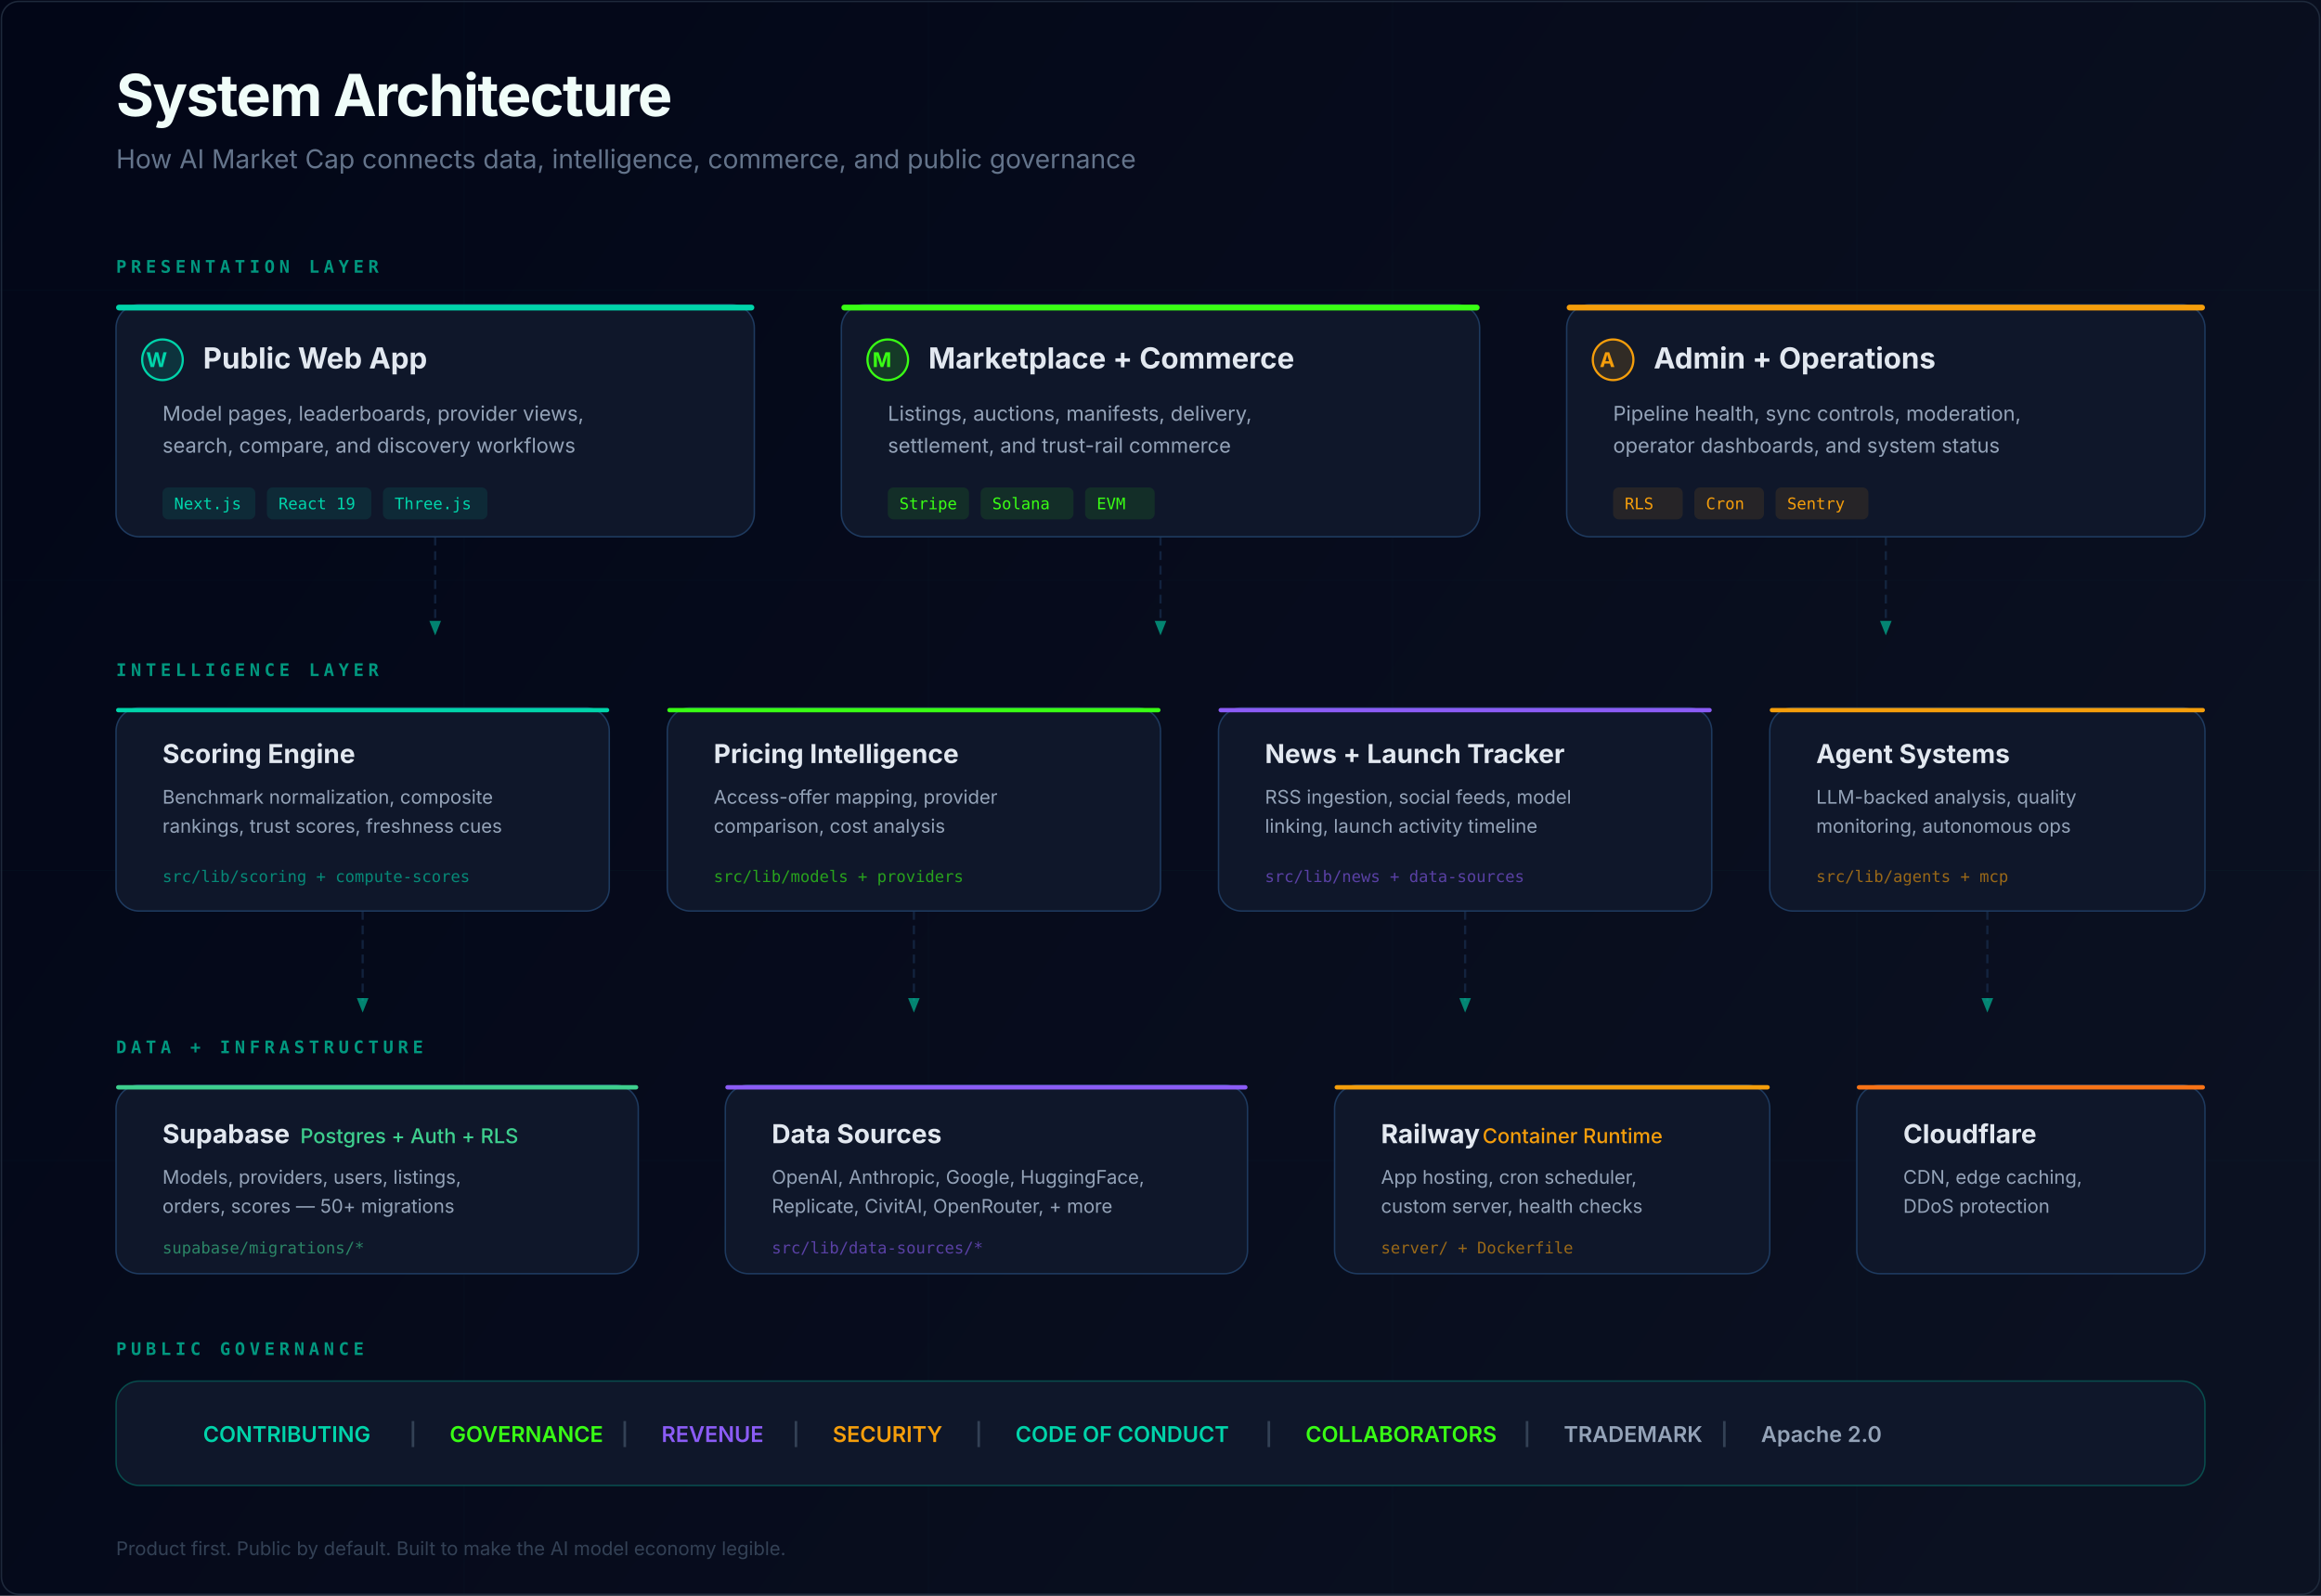
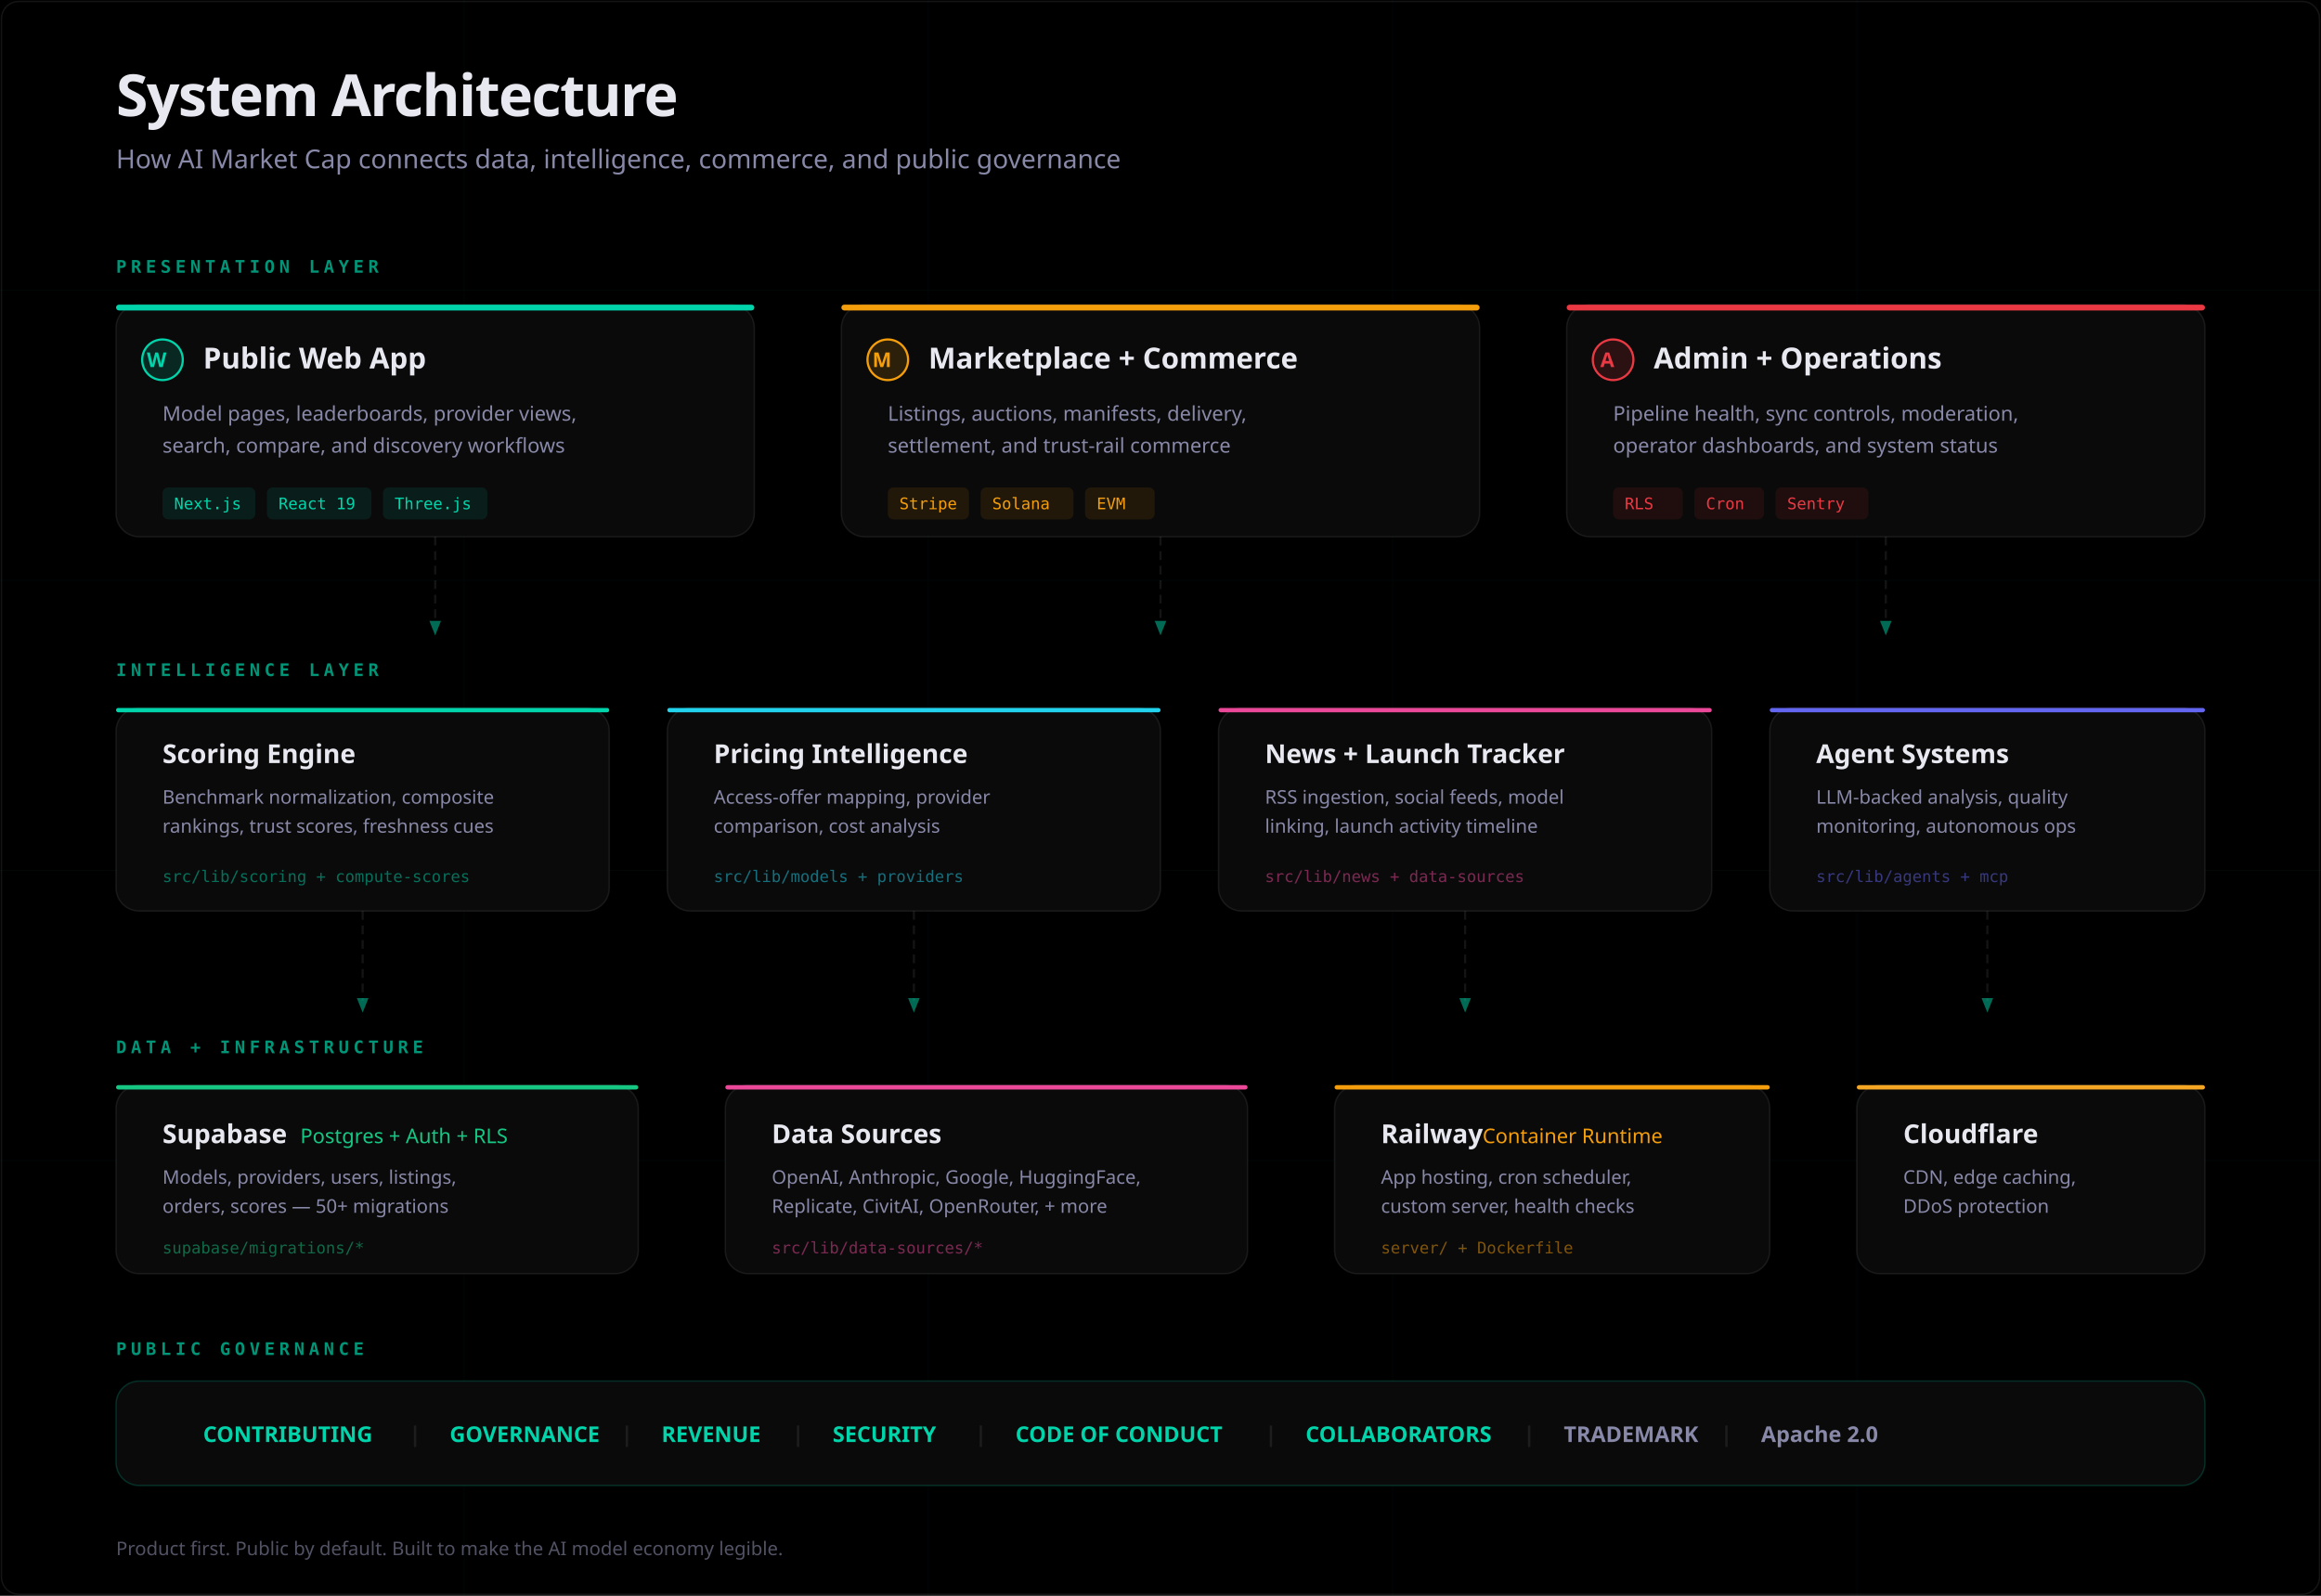
<svg xmlns="http://www.w3.org/2000/svg" width="1600" height="1100" viewBox="0 0 1600 1100" fill="none">
-   <defs>
-     <linearGradient id="bg" x1="0" y1="0" x2="1600" y2="1100" gradientUnits="userSpaceOnUse">
-       <stop offset="0%" stop-color="#020617" />
-       <stop offset="100%" stop-color="#0C1222" />
-     </linearGradient>
-     <linearGradient id="connectorV" x1="0" y1="0" x2="0" y2="1">
-       <stop offset="0%" stop-color="#00D4AA" />
-       <stop offset="100%" stop-color="#00D4AA" stop-opacity="0.2" />
-     </linearGradient>
-   </defs>
-   <rect width="1600" height="1100" fill="url(#bg)" />
-   <g opacity="0.03" stroke="#00D4AA" stroke-width="0.5">
+   <rect width="1600" height="1100" fill="#000000" />
+   <g opacity="0.04" stroke="#00d4aa" stroke-width="0.5">
    <line x1="0" y1="200" x2="1600" y2="200" />
    <line x1="0" y1="400" x2="1600" y2="400" />
    <line x1="0" y1="600" x2="1600" y2="600" />
    <line x1="0" y1="800" x2="1600" y2="800" />
    <line x1="320" y1="0" x2="320" y2="1100" />
    <line x1="640" y1="0" x2="640" y2="1100" />
    <line x1="960" y1="0" x2="960" y2="1100" />
    <line x1="1280" y1="0" x2="1280" y2="1100" />
  </g>
-   <text x="80" y="80" fill="#F0FDF9" font-family="'Inter', 'Segoe UI', system-ui, sans-serif" font-size="40" font-weight="700" letter-spacing="-1">System Architecture</text>
-   <text x="80" y="116" fill="#64748B" font-family="'Inter', sans-serif" font-size="18">How AI Market Cap connects data, intelligence, commerce, and public governance</text>
-   <text x="80" y="188" fill="#00D4AA" font-family="'SF Mono', monospace" font-size="12" font-weight="600" letter-spacing="3" opacity="0.7">PRESENTATION LAYER</text>
-   <g>
-     <rect x="80" y="210" width="440" height="160" rx="16" fill="#0F172A" stroke="#1E3A5F" stroke-width="1" />
-     <rect x="80" y="210" width="440" height="4" rx="2" fill="#00D4AA" />
-     <circle cx="112" cy="248" r="14" fill="#00D4AA" fill-opacity="0.15" stroke="#00D4AA" stroke-width="1.5" />
-     <text x="108" y="253" fill="#00D4AA" font-family="'Inter', sans-serif" font-size="14" font-weight="700" text-anchor="middle">W</text>
-     <text x="140" y="254" fill="#E2E8F0" font-family="'Inter', sans-serif" font-size="20" font-weight="700">Public Web App</text>
-     <text fill="#94A3B8" font-family="'Inter', sans-serif" font-size="14">
-       <tspan x="112" y="290">Model pages, leaderboards, provider views,</tspan>
-       <tspan x="112" y="312">search, compare, and discovery workflows</tspan>
-     </text>
-     <g transform="translate(112, 336)" font-family="'SF Mono', monospace" font-size="11">
-       <rect width="64" height="22" rx="4" fill="#00D4AA" fill-opacity="0.1" />
-       <text x="8" y="15" fill="#00D4AA">Next.js</text>
-       <rect x="72" width="72" height="22" rx="4" fill="#00D4AA" fill-opacity="0.1" />
-       <text x="80" y="15" fill="#00D4AA">React 19</text>
-       <rect x="152" width="72" height="22" rx="4" fill="#00D4AA" fill-opacity="0.1" />
-       <text x="160" y="15" fill="#00D4AA">Three.js</text>
-     </g>
+   <text x="80" y="80" fill="#e8e8f0" font-family="system-ui, sans-serif" font-size="40" font-weight="700" letter-spacing="-1">System Architecture</text>
+   <text x="80" y="116" fill="#8888a8" font-family="system-ui, sans-serif" font-size="18">How AI Market Cap connects data, intelligence, commerce, and public governance</text>
+   <text x="80" y="188" fill="#00d4aa" font-family="monospace" font-size="12" font-weight="600" letter-spacing="3" opacity="0.7">PRESENTATION LAYER</text>
+   <rect x="80" y="210" width="440" height="160" rx="16" fill="#0a0a0a" stroke="#ffffff" stroke-opacity="0.08" stroke-width="1" />
+   <rect x="80" y="210" width="440" height="4" rx="2" fill="#00d4aa" />
+   <circle cx="112" cy="248" r="14" fill="#00d4aa" fill-opacity="0.15" stroke="#00d4aa" stroke-width="1.5" />
+   <text x="108" y="253" fill="#00d4aa" font-family="system-ui, sans-serif" font-size="14" font-weight="700" text-anchor="middle">W</text>
+   <text x="140" y="254" fill="#e8e8f0" font-family="system-ui, sans-serif" font-size="20" font-weight="700">Public Web App</text>
+   <text fill="#8888a8" font-family="system-ui, sans-serif" font-size="14">
+     <tspan x="112" y="290">Model pages, leaderboards, provider views,</tspan>
+     <tspan x="112" y="312">search, compare, and discovery workflows</tspan>
+   </text>
+   <g transform="translate(112, 336)" font-family="monospace" font-size="11">
+     <rect width="64" height="22" rx="4" fill="#00d4aa" fill-opacity="0.1" />
+     <text x="8" y="15" fill="#00d4aa">Next.js</text>
+     <rect x="72" width="72" height="22" rx="4" fill="#00d4aa" fill-opacity="0.1" />
+     <text x="80" y="15" fill="#00d4aa">React 19</text>
+     <rect x="152" width="72" height="22" rx="4" fill="#00d4aa" fill-opacity="0.1" />
+     <text x="160" y="15" fill="#00d4aa">Three.js</text>
  </g>
-   <g>
-     <rect x="580" y="210" width="440" height="160" rx="16" fill="#0F172A" stroke="#1E3A5F" stroke-width="1" />
-     <rect x="580" y="210" width="440" height="4" rx="2" fill="#39FF14" />
-     <circle cx="612" cy="248" r="14" fill="#39FF14" fill-opacity="0.15" stroke="#39FF14" stroke-width="1.5" />
-     <text x="608" y="253" fill="#39FF14" font-family="'Inter', sans-serif" font-size="14" font-weight="700" text-anchor="middle">M</text>
-     <text x="640" y="254" fill="#E2E8F0" font-family="'Inter', sans-serif" font-size="20" font-weight="700">Marketplace + Commerce</text>
-     <text fill="#94A3B8" font-family="'Inter', sans-serif" font-size="14">
-       <tspan x="612" y="290">Listings, auctions, manifests, delivery,</tspan>
-       <tspan x="612" y="312">settlement, and trust-rail commerce</tspan>
-     </text>
-     <g transform="translate(612, 336)" font-family="'SF Mono', monospace" font-size="11">
-       <rect width="56" height="22" rx="4" fill="#39FF14" fill-opacity="0.1" />
-       <text x="8" y="15" fill="#39FF14">Stripe</text>
-       <rect x="64" width="64" height="22" rx="4" fill="#39FF14" fill-opacity="0.1" />
-       <text x="72" y="15" fill="#39FF14">Solana</text>
-       <rect x="136" width="48" height="22" rx="4" fill="#39FF14" fill-opacity="0.1" />
-       <text x="144" y="15" fill="#39FF14">EVM</text>
-     </g>
+   <rect x="580" y="210" width="440" height="160" rx="16" fill="#0a0a0a" stroke="#ffffff" stroke-opacity="0.08" stroke-width="1" />
+   <rect x="580" y="210" width="440" height="4" rx="2" fill="#f59e0b" />
+   <circle cx="612" cy="248" r="14" fill="#f59e0b" fill-opacity="0.15" stroke="#f59e0b" stroke-width="1.5" />
+   <text x="608" y="253" fill="#f59e0b" font-family="system-ui, sans-serif" font-size="14" font-weight="700" text-anchor="middle">M</text>
+   <text x="640" y="254" fill="#e8e8f0" font-family="system-ui, sans-serif" font-size="20" font-weight="700">Marketplace + Commerce</text>
+   <text fill="#8888a8" font-family="system-ui, sans-serif" font-size="14">
+     <tspan x="612" y="290">Listings, auctions, manifests, delivery,</tspan>
+     <tspan x="612" y="312">settlement, and trust-rail commerce</tspan>
+   </text>
+   <g transform="translate(612, 336)" font-family="monospace" font-size="11">
+     <rect width="56" height="22" rx="4" fill="#f59e0b" fill-opacity="0.1" />
+     <text x="8" y="15" fill="#f59e0b">Stripe</text>
+     <rect x="64" width="64" height="22" rx="4" fill="#f59e0b" fill-opacity="0.1" />
+     <text x="72" y="15" fill="#f59e0b">Solana</text>
+     <rect x="136" width="48" height="22" rx="4" fill="#f59e0b" fill-opacity="0.1" />
+     <text x="144" y="15" fill="#f59e0b">EVM</text>
  </g>
-   <g>
-     <rect x="1080" y="210" width="440" height="160" rx="16" fill="#0F172A" stroke="#1E3A5F" stroke-width="1" />
-     <rect x="1080" y="210" width="440" height="4" rx="2" fill="#F59E0B" />
-     <circle cx="1112" cy="248" r="14" fill="#F59E0B" fill-opacity="0.15" stroke="#F59E0B" stroke-width="1.5" />
-     <text x="1108" y="253" fill="#F59E0B" font-family="'Inter', sans-serif" font-size="14" font-weight="700" text-anchor="middle">A</text>
-     <text x="1140" y="254" fill="#E2E8F0" font-family="'Inter', sans-serif" font-size="20" font-weight="700">Admin + Operations</text>
-     <text fill="#94A3B8" font-family="'Inter', sans-serif" font-size="14">
-       <tspan x="1112" y="290">Pipeline health, sync controls, moderation,</tspan>
-       <tspan x="1112" y="312">operator dashboards, and system status</tspan>
-     </text>
-     <g transform="translate(1112, 336)" font-family="'SF Mono', monospace" font-size="11">
-       <rect width="48" height="22" rx="4" fill="#F59E0B" fill-opacity="0.1" />
-       <text x="8" y="15" fill="#F59E0B">RLS</text>
-       <rect x="56" width="48" height="22" rx="4" fill="#F59E0B" fill-opacity="0.1" />
-       <text x="64" y="15" fill="#F59E0B">Cron</text>
-       <rect x="112" width="64" height="22" rx="4" fill="#F59E0B" fill-opacity="0.1" />
-       <text x="120" y="15" fill="#F59E0B">Sentry</text>
-     </g>
+   <rect x="1080" y="210" width="440" height="160" rx="16" fill="#0a0a0a" stroke="#ffffff" stroke-opacity="0.08" stroke-width="1" />
+   <rect x="1080" y="210" width="440" height="4" rx="2" fill="#ea3943" />
+   <circle cx="1112" cy="248" r="14" fill="#ea3943" fill-opacity="0.15" stroke="#ea3943" stroke-width="1.5" />
+   <text x="1108" y="253" fill="#ea3943" font-family="system-ui, sans-serif" font-size="14" font-weight="700" text-anchor="middle">A</text>
+   <text x="1140" y="254" fill="#e8e8f0" font-family="system-ui, sans-serif" font-size="20" font-weight="700">Admin + Operations</text>
+   <text fill="#8888a8" font-family="system-ui, sans-serif" font-size="14">
+     <tspan x="1112" y="290">Pipeline health, sync controls, moderation,</tspan>
+     <tspan x="1112" y="312">operator dashboards, and system status</tspan>
+   </text>
+   <g transform="translate(1112, 336)" font-family="monospace" font-size="11">
+     <rect width="48" height="22" rx="4" fill="#ea3943" fill-opacity="0.1" />
+     <text x="8" y="15" fill="#ea3943">RLS</text>
+     <rect x="56" width="48" height="22" rx="4" fill="#ea3943" fill-opacity="0.1" />
+     <text x="64" y="15" fill="#ea3943">Cron</text>
+     <rect x="112" width="64" height="22" rx="4" fill="#ea3943" fill-opacity="0.1" />
+     <text x="120" y="15" fill="#ea3943">Sentry</text>
  </g>
-   <g stroke="#1E3A5F" stroke-width="1.5" stroke-dasharray="6 4" opacity="0.5">
+   <g stroke="#ffffff" stroke-opacity="0.08" stroke-width="1.5" stroke-dasharray="6 4">
    <line x1="300" y1="370" x2="300" y2="430" />
    <line x1="800" y1="370" x2="800" y2="430" />
    <line x1="1300" y1="370" x2="1300" y2="430" />
  </g>
-   <g fill="#00D4AA" opacity="0.6">
+   <g fill="#00d4aa" opacity="0.5">
    <polygon points="296,428 300,438 304,428" />
    <polygon points="796,428 800,438 804,428" />
    <polygon points="1296,428 1300,438 1304,428" />
  </g>
-   <text x="80" y="466" fill="#00D4AA" font-family="'SF Mono', monospace" font-size="12" font-weight="600" letter-spacing="3" opacity="0.7">INTELLIGENCE LAYER</text>
-   <g>
-     <rect x="80" y="488" width="340" height="140" rx="16" fill="#0F172A" stroke="#1E3A5F" stroke-width="1" />
-     <rect x="80" y="488" width="340" height="3" rx="1.5" fill="#00D4AA" />
-     <text x="112" y="526" fill="#E2E8F0" font-family="'Inter', sans-serif" font-size="18" font-weight="700">Scoring Engine</text>
-     <text fill="#94A3B8" font-family="'Inter', sans-serif" font-size="13">
-       <tspan x="112" y="554">Benchmark normalization, composite</tspan>
-       <tspan x="112" y="574">rankings, trust scores, freshness cues</tspan>
-     </text>
-     <text x="112" y="608" fill="#00D4AA" font-family="'SF Mono', monospace" font-size="11" opacity="0.6">src/lib/scoring + compute-scores</text>
-   </g>
-   <g>
-     <rect x="460" y="488" width="340" height="140" rx="16" fill="#0F172A" stroke="#1E3A5F" stroke-width="1" />
-     <rect x="460" y="488" width="340" height="3" rx="1.5" fill="#39FF14" />
-     <text x="492" y="526" fill="#E2E8F0" font-family="'Inter', sans-serif" font-size="18" font-weight="700">Pricing Intelligence</text>
-     <text fill="#94A3B8" font-family="'Inter', sans-serif" font-size="13">
-       <tspan x="492" y="554">Access-offer mapping, provider</tspan>
-       <tspan x="492" y="574">comparison, cost analysis</tspan>
-     </text>
-     <text x="492" y="608" fill="#39FF14" font-family="'SF Mono', monospace" font-size="11" opacity="0.6">src/lib/models + providers</text>
-   </g>
-   <g>
-     <rect x="840" y="488" width="340" height="140" rx="16" fill="#0F172A" stroke="#1E3A5F" stroke-width="1" />
-     <rect x="840" y="488" width="340" height="3" rx="1.5" fill="#8B5CF6" />
-     <text x="872" y="526" fill="#E2E8F0" font-family="'Inter', sans-serif" font-size="18" font-weight="700">News + Launch Tracker</text>
-     <text fill="#94A3B8" font-family="'Inter', sans-serif" font-size="13">
-       <tspan x="872" y="554">RSS ingestion, social feeds, model</tspan>
-       <tspan x="872" y="574">linking, launch activity timeline</tspan>
-     </text>
-     <text x="872" y="608" fill="#8B5CF6" font-family="'SF Mono', monospace" font-size="11" opacity="0.6">src/lib/news + data-sources</text>
-   </g>
-   <g>
-     <rect x="1220" y="488" width="300" height="140" rx="16" fill="#0F172A" stroke="#1E3A5F" stroke-width="1" />
-     <rect x="1220" y="488" width="300" height="3" rx="1.5" fill="#F59E0B" />
-     <text x="1252" y="526" fill="#E2E8F0" font-family="'Inter', sans-serif" font-size="18" font-weight="700">Agent Systems</text>
-     <text fill="#94A3B8" font-family="'Inter', sans-serif" font-size="13">
-       <tspan x="1252" y="554">LLM-backed analysis, quality</tspan>
-       <tspan x="1252" y="574">monitoring, autonomous ops</tspan>
-     </text>
-     <text x="1252" y="608" fill="#F59E0B" font-family="'SF Mono', monospace" font-size="11" opacity="0.6">src/lib/agents + mcp</text>
-   </g>
-   <g stroke="#1E3A5F" stroke-width="1.5" stroke-dasharray="6 4" opacity="0.5">
+   <text x="80" y="466" fill="#00d4aa" font-family="monospace" font-size="12" font-weight="600" letter-spacing="3" opacity="0.7">INTELLIGENCE LAYER</text>
+   <rect x="80" y="488" width="340" height="140" rx="16" fill="#0a0a0a" stroke="#ffffff" stroke-opacity="0.08" stroke-width="1" />
+   <rect x="80" y="488" width="340" height="3" rx="1.5" fill="#00d4aa" />
+   <text x="112" y="526" fill="#e8e8f0" font-family="system-ui, sans-serif" font-size="18" font-weight="700">Scoring Engine</text>
+   <text fill="#8888a8" font-family="system-ui, sans-serif" font-size="13">
+     <tspan x="112" y="554">Benchmark normalization, composite</tspan>
+     <tspan x="112" y="574">rankings, trust scores, freshness cues</tspan>
+   </text>
+   <text x="112" y="608" fill="#00d4aa" font-family="monospace" font-size="11" opacity="0.5">src/lib/scoring + compute-scores</text>
+   <rect x="460" y="488" width="340" height="140" rx="16" fill="#0a0a0a" stroke="#ffffff" stroke-opacity="0.08" stroke-width="1" />
+   <rect x="460" y="488" width="340" height="3" rx="1.5" fill="#22d3ee" />
+   <text x="492" y="526" fill="#e8e8f0" font-family="system-ui, sans-serif" font-size="18" font-weight="700">Pricing Intelligence</text>
+   <text fill="#8888a8" font-family="system-ui, sans-serif" font-size="13">
+     <tspan x="492" y="554">Access-offer mapping, provider</tspan>
+     <tspan x="492" y="574">comparison, cost analysis</tspan>
+   </text>
+   <text x="492" y="608" fill="#22d3ee" font-family="monospace" font-size="11" opacity="0.5">src/lib/models + providers</text>
+   <rect x="840" y="488" width="340" height="140" rx="16" fill="#0a0a0a" stroke="#ffffff" stroke-opacity="0.08" stroke-width="1" />
+   <rect x="840" y="488" width="340" height="3" rx="1.5" fill="#ec4899" />
+   <text x="872" y="526" fill="#e8e8f0" font-family="system-ui, sans-serif" font-size="18" font-weight="700">News + Launch Tracker</text>
+   <text fill="#8888a8" font-family="system-ui, sans-serif" font-size="13">
+     <tspan x="872" y="554">RSS ingestion, social feeds, model</tspan>
+     <tspan x="872" y="574">linking, launch activity timeline</tspan>
+   </text>
+   <text x="872" y="608" fill="#ec4899" font-family="monospace" font-size="11" opacity="0.5">src/lib/news + data-sources</text>
+   <rect x="1220" y="488" width="300" height="140" rx="16" fill="#0a0a0a" stroke="#ffffff" stroke-opacity="0.08" stroke-width="1" />
+   <rect x="1220" y="488" width="300" height="3" rx="1.5" fill="#6366f1" />
+   <text x="1252" y="526" fill="#e8e8f0" font-family="system-ui, sans-serif" font-size="18" font-weight="700">Agent Systems</text>
+   <text fill="#8888a8" font-family="system-ui, sans-serif" font-size="13">
+     <tspan x="1252" y="554">LLM-backed analysis, quality</tspan>
+     <tspan x="1252" y="574">monitoring, autonomous ops</tspan>
+   </text>
+   <text x="1252" y="608" fill="#6366f1" font-family="monospace" font-size="11" opacity="0.5">src/lib/agents + mcp</text>
+   <g stroke="#ffffff" stroke-opacity="0.08" stroke-width="1.5" stroke-dasharray="6 4">
    <line x1="250" y1="628" x2="250" y2="690" />
    <line x1="630" y1="628" x2="630" y2="690" />
    <line x1="1010" y1="628" x2="1010" y2="690" />
    <line x1="1370" y1="628" x2="1370" y2="690" />
  </g>
-   <g fill="#00D4AA" opacity="0.6">
+   <g fill="#00d4aa" opacity="0.5">
    <polygon points="246,688 250,698 254,688" />
    <polygon points="626,688 630,698 634,688" />
    <polygon points="1006,688 1010,698 1014,688" />
    <polygon points="1366,688 1370,698 1374,688" />
  </g>
-   <text x="80" y="726" fill="#00D4AA" font-family="'SF Mono', monospace" font-size="12" font-weight="600" letter-spacing="3" opacity="0.7">DATA + INFRASTRUCTURE</text>
-   <g>
-     <rect x="80" y="748" width="360" height="130" rx="16" fill="#0F172A" stroke="#1E3A5F" stroke-width="1" />
-     <rect x="80" y="748" width="360" height="3" rx="1.5" fill="#3ECF8E" />
-     <text x="112" y="788" fill="#E2E8F0" font-family="'Inter', sans-serif" font-size="18" font-weight="700">Supabase</text>
-     <text x="207" y="788" fill="#3ECF8E" font-family="'Inter', sans-serif" font-size="14" font-weight="500">Postgres + Auth + RLS</text>
-     <text fill="#94A3B8" font-family="'Inter', sans-serif" font-size="13">
-       <tspan x="112" y="816">Models, providers, users, listings,</tspan>
-       <tspan x="112" y="836">orders, scores — 50+ migrations</tspan>
-     </text>
-     <text x="112" y="864" fill="#3ECF8E" font-family="'SF Mono', monospace" font-size="11" opacity="0.6">supabase/migrations/*</text>
+   <text x="80" y="726" fill="#00d4aa" font-family="monospace" font-size="12" font-weight="600" letter-spacing="3" opacity="0.7">DATA + INFRASTRUCTURE</text>
+   <rect x="80" y="748" width="360" height="130" rx="16" fill="#0a0a0a" stroke="#ffffff" stroke-opacity="0.08" stroke-width="1" />
+   <rect x="80" y="748" width="360" height="3" rx="1.5" fill="#16c784" />
+   <text x="112" y="788" fill="#e8e8f0" font-family="system-ui, sans-serif" font-size="18" font-weight="700">Supabase</text>
+   <text x="207" y="788" fill="#16c784" font-family="system-ui, sans-serif" font-size="14" font-weight="500">Postgres + Auth + RLS</text>
+   <text fill="#8888a8" font-family="system-ui, sans-serif" font-size="13">
+     <tspan x="112" y="816">Models, providers, users, listings,</tspan>
+     <tspan x="112" y="836">orders, scores — 50+ migrations</tspan>
+   </text>
+   <text x="112" y="864" fill="#16c784" font-family="monospace" font-size="11" opacity="0.5">supabase/migrations/*</text>
+   <rect x="500" y="748" width="360" height="130" rx="16" fill="#0a0a0a" stroke="#ffffff" stroke-opacity="0.08" stroke-width="1" />
+   <rect x="500" y="748" width="360" height="3" rx="1.5" fill="#ec4899" />
+   <text x="532" y="788" fill="#e8e8f0" font-family="system-ui, sans-serif" font-size="18" font-weight="700">Data Sources</text>
+   <text fill="#8888a8" font-family="system-ui, sans-serif" font-size="13">
+     <tspan x="532" y="816">OpenAI, Anthropic, Google, HuggingFace,</tspan>
+     <tspan x="532" y="836">Replicate, CivitAI, OpenRouter, + more</tspan>
+   </text>
+   <text x="532" y="864" fill="#ec4899" font-family="monospace" font-size="11" opacity="0.5">src/lib/data-sources/*</text>
+   <rect x="920" y="748" width="300" height="130" rx="16" fill="#0a0a0a" stroke="#ffffff" stroke-opacity="0.08" stroke-width="1" />
+   <rect x="920" y="748" width="300" height="3" rx="1.5" fill="#f59e0b" />
+   <text x="952" y="788" fill="#e8e8f0" font-family="system-ui, sans-serif" font-size="18" font-weight="700">Railway</text>
+   <text x="1022" y="788" fill="#f59e0b" font-family="system-ui, sans-serif" font-size="14" font-weight="500">Container Runtime</text>
+   <text fill="#8888a8" font-family="system-ui, sans-serif" font-size="13">
+     <tspan x="952" y="816">App hosting, cron scheduler,</tspan>
+     <tspan x="952" y="836">custom server, health checks</tspan>
+   </text>
+   <text x="952" y="864" fill="#f59e0b" font-family="monospace" font-size="11" opacity="0.5">server/ + Dockerfile</text>
+   <rect x="1280" y="748" width="240" height="130" rx="16" fill="#0a0a0a" stroke="#ffffff" stroke-opacity="0.08" stroke-width="1" />
+   <rect x="1280" y="748" width="240" height="3" rx="1.5" fill="#f5a623" />
+   <text x="1312" y="788" fill="#e8e8f0" font-family="system-ui, sans-serif" font-size="18" font-weight="700">Cloudflare</text>
+   <text fill="#8888a8" font-family="system-ui, sans-serif" font-size="13">
+     <tspan x="1312" y="816">CDN, edge caching,</tspan>
+     <tspan x="1312" y="836">DDoS protection</tspan>
+   </text>
+   <text x="80" y="934" fill="#00d4aa" font-family="monospace" font-size="12" font-weight="600" letter-spacing="3" opacity="0.7">PUBLIC GOVERNANCE</text>
+   <rect x="80" y="952" width="1440" height="72" rx="16" fill="#0a0a0a" stroke="#00d4aa" stroke-width="1" stroke-opacity="0.2" />
+   <g font-family="system-ui, sans-serif" font-size="15" font-weight="600">
+     <text x="140" y="994" fill="#00d4aa">CONTRIBUTING</text>
+     <text x="282" y="994" fill="#ffffff" fill-opacity="0.08">|</text>
+     <text x="310" y="994" fill="#00d4aa">GOVERNANCE</text>
+     <text x="428" y="994" fill="#ffffff" fill-opacity="0.08">|</text>
+     <text x="456" y="994" fill="#00d4aa">REVENUE</text>
+     <text x="546" y="994" fill="#ffffff" fill-opacity="0.08">|</text>
+     <text x="574" y="994" fill="#00d4aa">SECURITY</text>
+     <text x="672" y="994" fill="#ffffff" fill-opacity="0.08">|</text>
+     <text x="700" y="994" fill="#00d4aa">CODE OF CONDUCT</text>
+     <text x="872" y="994" fill="#ffffff" fill-opacity="0.08">|</text>
+     <text x="900" y="994" fill="#00d4aa">COLLABORATORS</text>
+     <text x="1050" y="994" fill="#ffffff" fill-opacity="0.08">|</text>
+     <text x="1078" y="994" fill="#8888a8">TRADEMARK</text>
+     <text x="1186" y="994" fill="#ffffff" fill-opacity="0.08">|</text>
+     <text x="1214" y="994" fill="#8888a8">Apache 2.0</text>
  </g>
-   <g>
-     <rect x="500" y="748" width="360" height="130" rx="16" fill="#0F172A" stroke="#1E3A5F" stroke-width="1" />
-     <rect x="500" y="748" width="360" height="3" rx="1.5" fill="#8B5CF6" />
-     <text x="532" y="788" fill="#E2E8F0" font-family="'Inter', sans-serif" font-size="18" font-weight="700">Data Sources</text>
-     <text fill="#94A3B8" font-family="'Inter', sans-serif" font-size="13">
-       <tspan x="532" y="816">OpenAI, Anthropic, Google, HuggingFace,</tspan>
-       <tspan x="532" y="836">Replicate, CivitAI, OpenRouter, + more</tspan>
-     </text>
-     <text x="532" y="864" fill="#8B5CF6" font-family="'SF Mono', monospace" font-size="11" opacity="0.6">src/lib/data-sources/*</text>
-   </g>
-   <g>
-     <rect x="920" y="748" width="300" height="130" rx="16" fill="#0F172A" stroke="#1E3A5F" stroke-width="1" />
-     <rect x="920" y="748" width="300" height="3" rx="1.5" fill="#F59E0B" />
-     <text x="952" y="788" fill="#E2E8F0" font-family="'Inter', sans-serif" font-size="18" font-weight="700">Railway</text>
-     <text x="1022" y="788" fill="#F59E0B" font-family="'Inter', sans-serif" font-size="14" font-weight="500">Container Runtime</text>
-     <text fill="#94A3B8" font-family="'Inter', sans-serif" font-size="13">
-       <tspan x="952" y="816">App hosting, cron scheduler,</tspan>
-       <tspan x="952" y="836">custom server, health checks</tspan>
-     </text>
-     <text x="952" y="864" fill="#F59E0B" font-family="'SF Mono', monospace" font-size="11" opacity="0.6">server/ + Dockerfile</text>
-   </g>
-   <g>
-     <rect x="1280" y="748" width="240" height="130" rx="16" fill="#0F172A" stroke="#1E3A5F" stroke-width="1" />
-     <rect x="1280" y="748" width="240" height="3" rx="1.5" fill="#F97316" />
-     <text x="1312" y="788" fill="#E2E8F0" font-family="'Inter', sans-serif" font-size="18" font-weight="700">Cloudflare</text>
-     <text fill="#94A3B8" font-family="'Inter', sans-serif" font-size="13">
-       <tspan x="1312" y="816">CDN, edge caching,</tspan>
-       <tspan x="1312" y="836">DDoS protection</tspan>
-     </text>
-   </g>
-   <text x="80" y="934" fill="#00D4AA" font-family="'SF Mono', monospace" font-size="12" font-weight="600" letter-spacing="3" opacity="0.7">PUBLIC GOVERNANCE</text>
-   <g>
-     <rect x="80" y="952" width="1440" height="72" rx="16" fill="#0F172A" stroke="#00D4AA" stroke-width="1" stroke-opacity="0.3" />
-     <g font-family="'Inter', sans-serif" font-size="15" font-weight="600">
-       <text x="140" y="994" fill="#00D4AA">CONTRIBUTING</text>
-       <text x="282" y="994" fill="#334155">|</text>
-       <text x="310" y="994" fill="#39FF14">GOVERNANCE</text>
-       <text x="428" y="994" fill="#334155">|</text>
-       <text x="456" y="994" fill="#8B5CF6">REVENUE</text>
-       <text x="546" y="994" fill="#334155">|</text>
-       <text x="574" y="994" fill="#F59E0B">SECURITY</text>
-       <text x="672" y="994" fill="#334155">|</text>
-       <text x="700" y="994" fill="#00D4AA">CODE OF CONDUCT</text>
-       <text x="872" y="994" fill="#334155">|</text>
-       <text x="900" y="994" fill="#39FF14">COLLABORATORS</text>
-       <text x="1050" y="994" fill="#334155">|</text>
-       <text x="1078" y="994" fill="#94A3B8">TRADEMARK</text>
-       <text x="1186" y="994" fill="#334155">|</text>
-       <text x="1214" y="994" fill="#94A3B8">Apache 2.0</text>
-     </g>
-   </g>
-   <text x="80" y="1072" fill="#334155" font-family="'Inter', sans-serif" font-size="13">Product first. Public by default. Built to make the AI model economy legible.</text>
-   <rect x="1" y="1" width="1598" height="1098" rx="12" stroke="#1E293B" stroke-width="1" fill="none" />
+   <text x="80" y="1072" fill="#8888a8" font-family="system-ui, sans-serif" font-size="13" opacity="0.6">Product first. Public by default. Built to make the AI model economy legible.</text>
+   <rect x="1" y="1" width="1598" height="1098" rx="12" stroke="#ffffff" stroke-opacity="0.08" stroke-width="1" fill="none" />
</svg>
